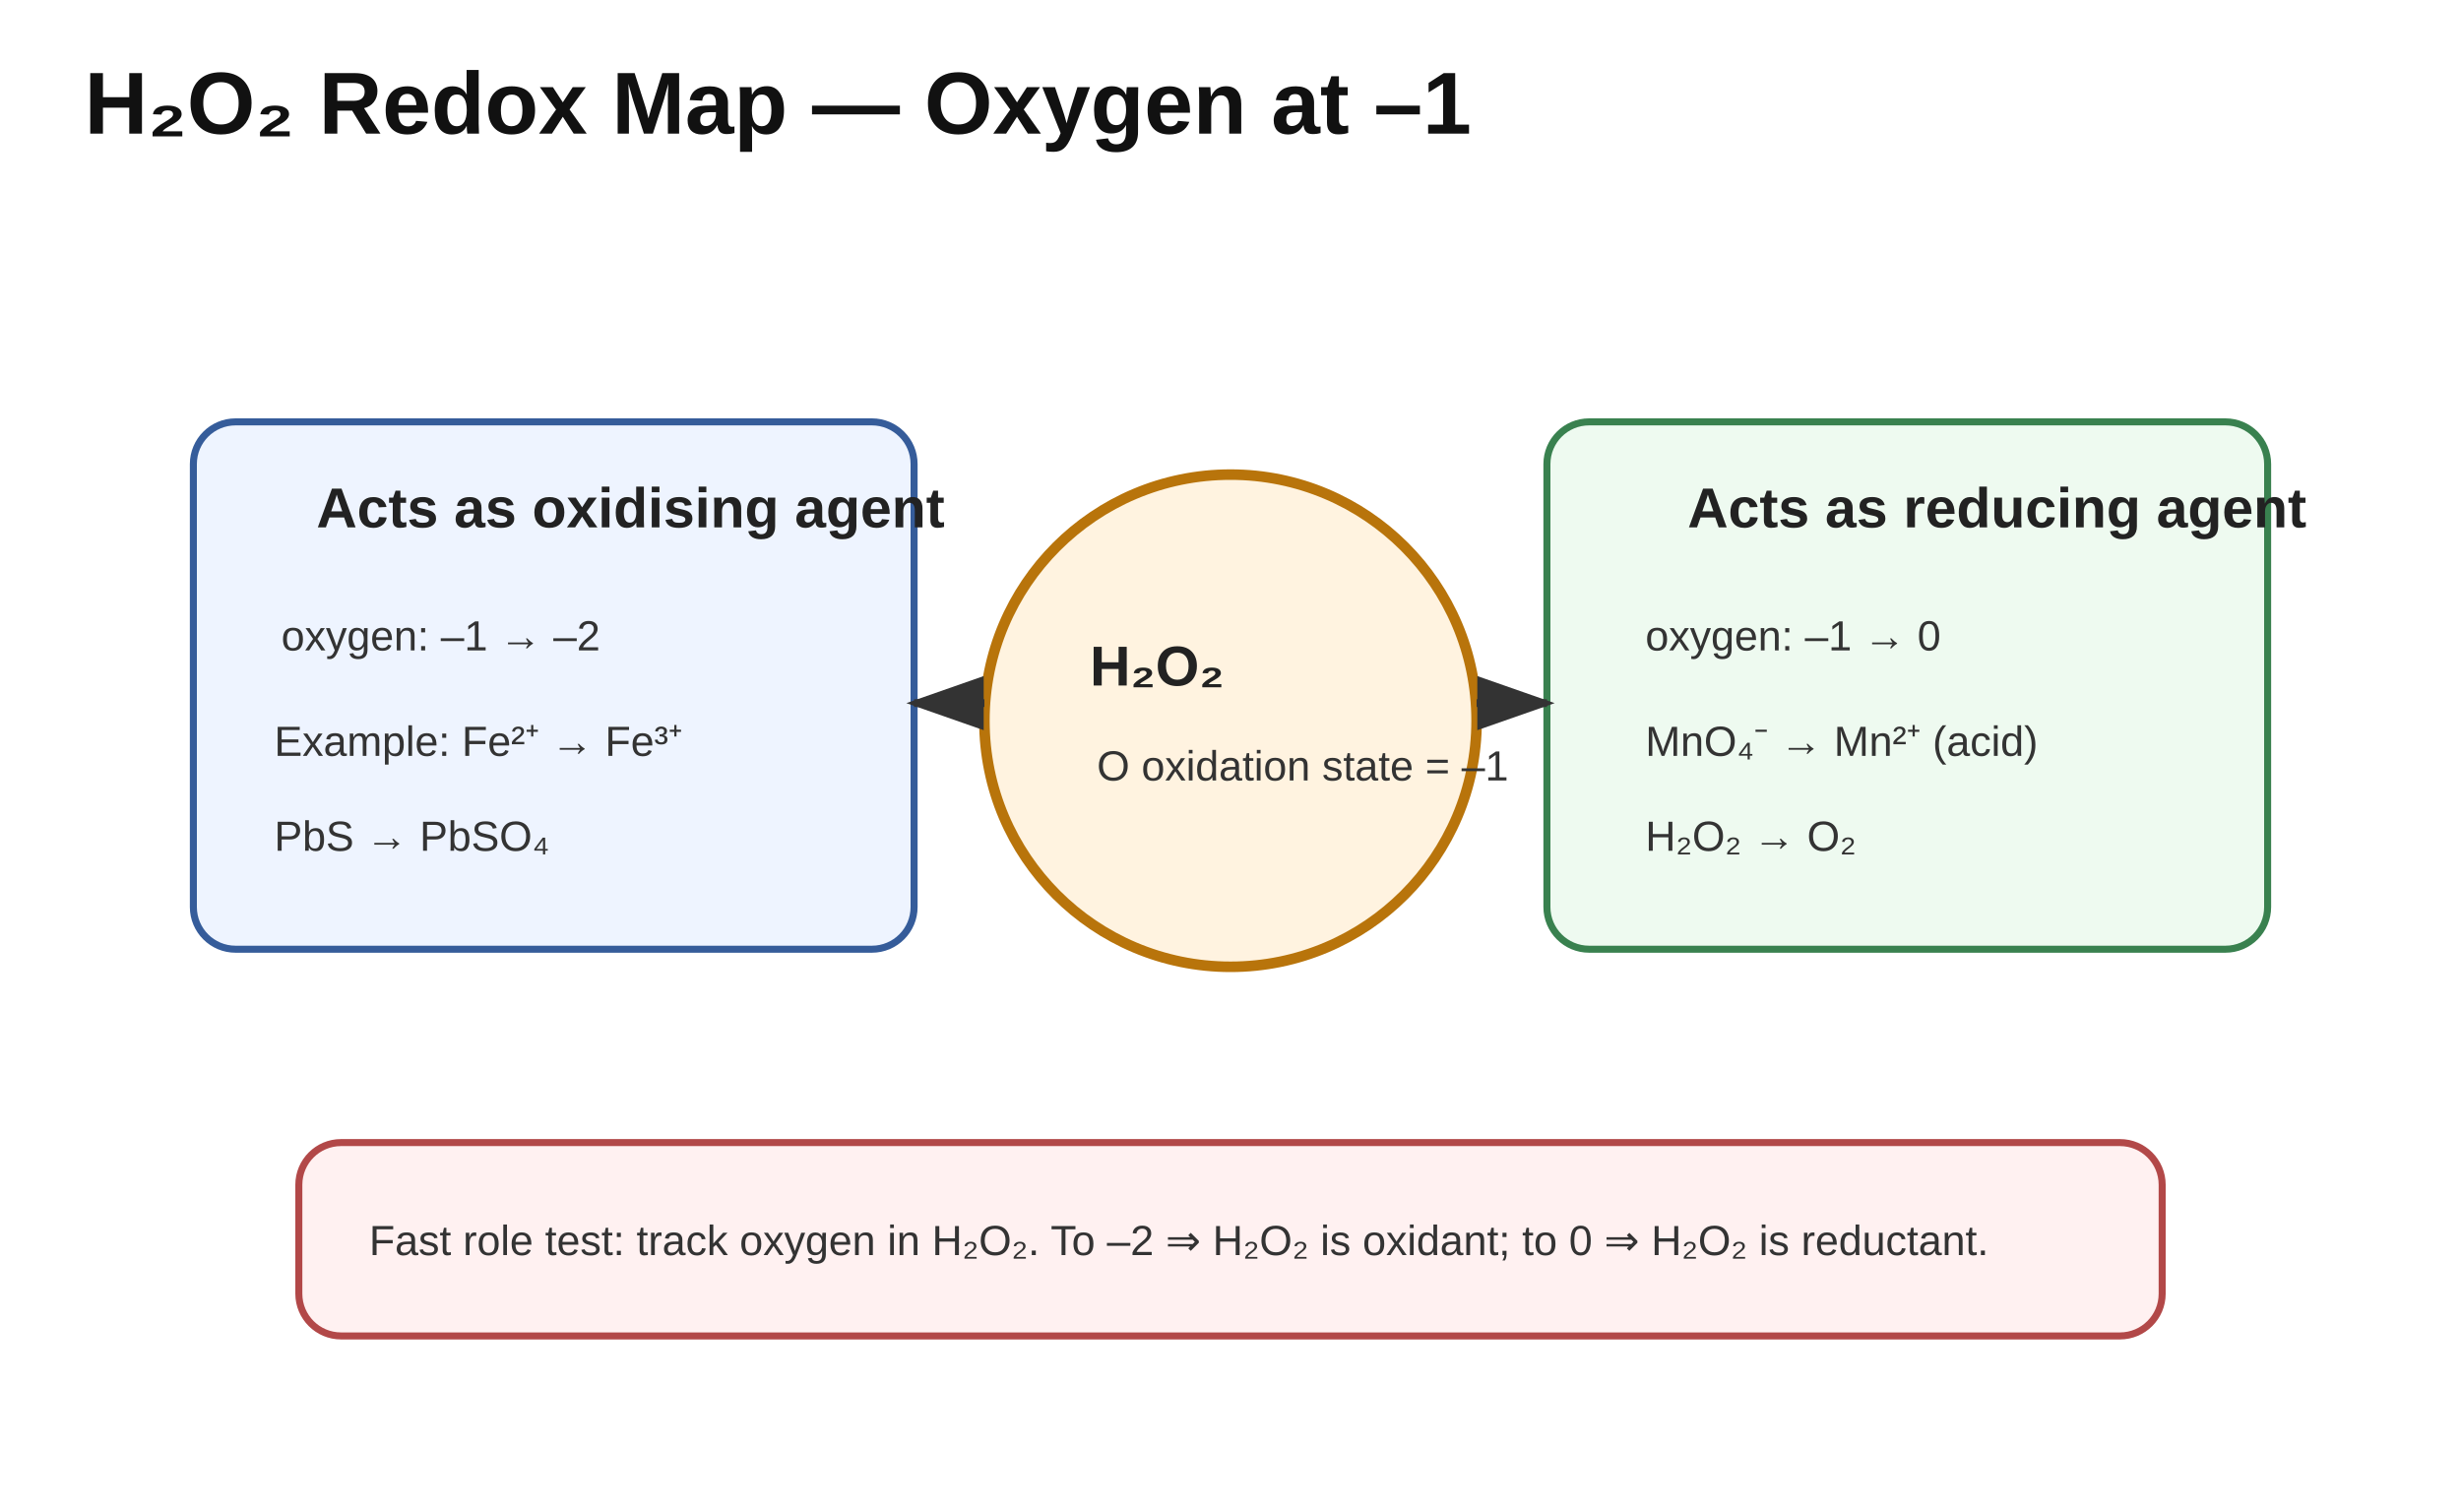
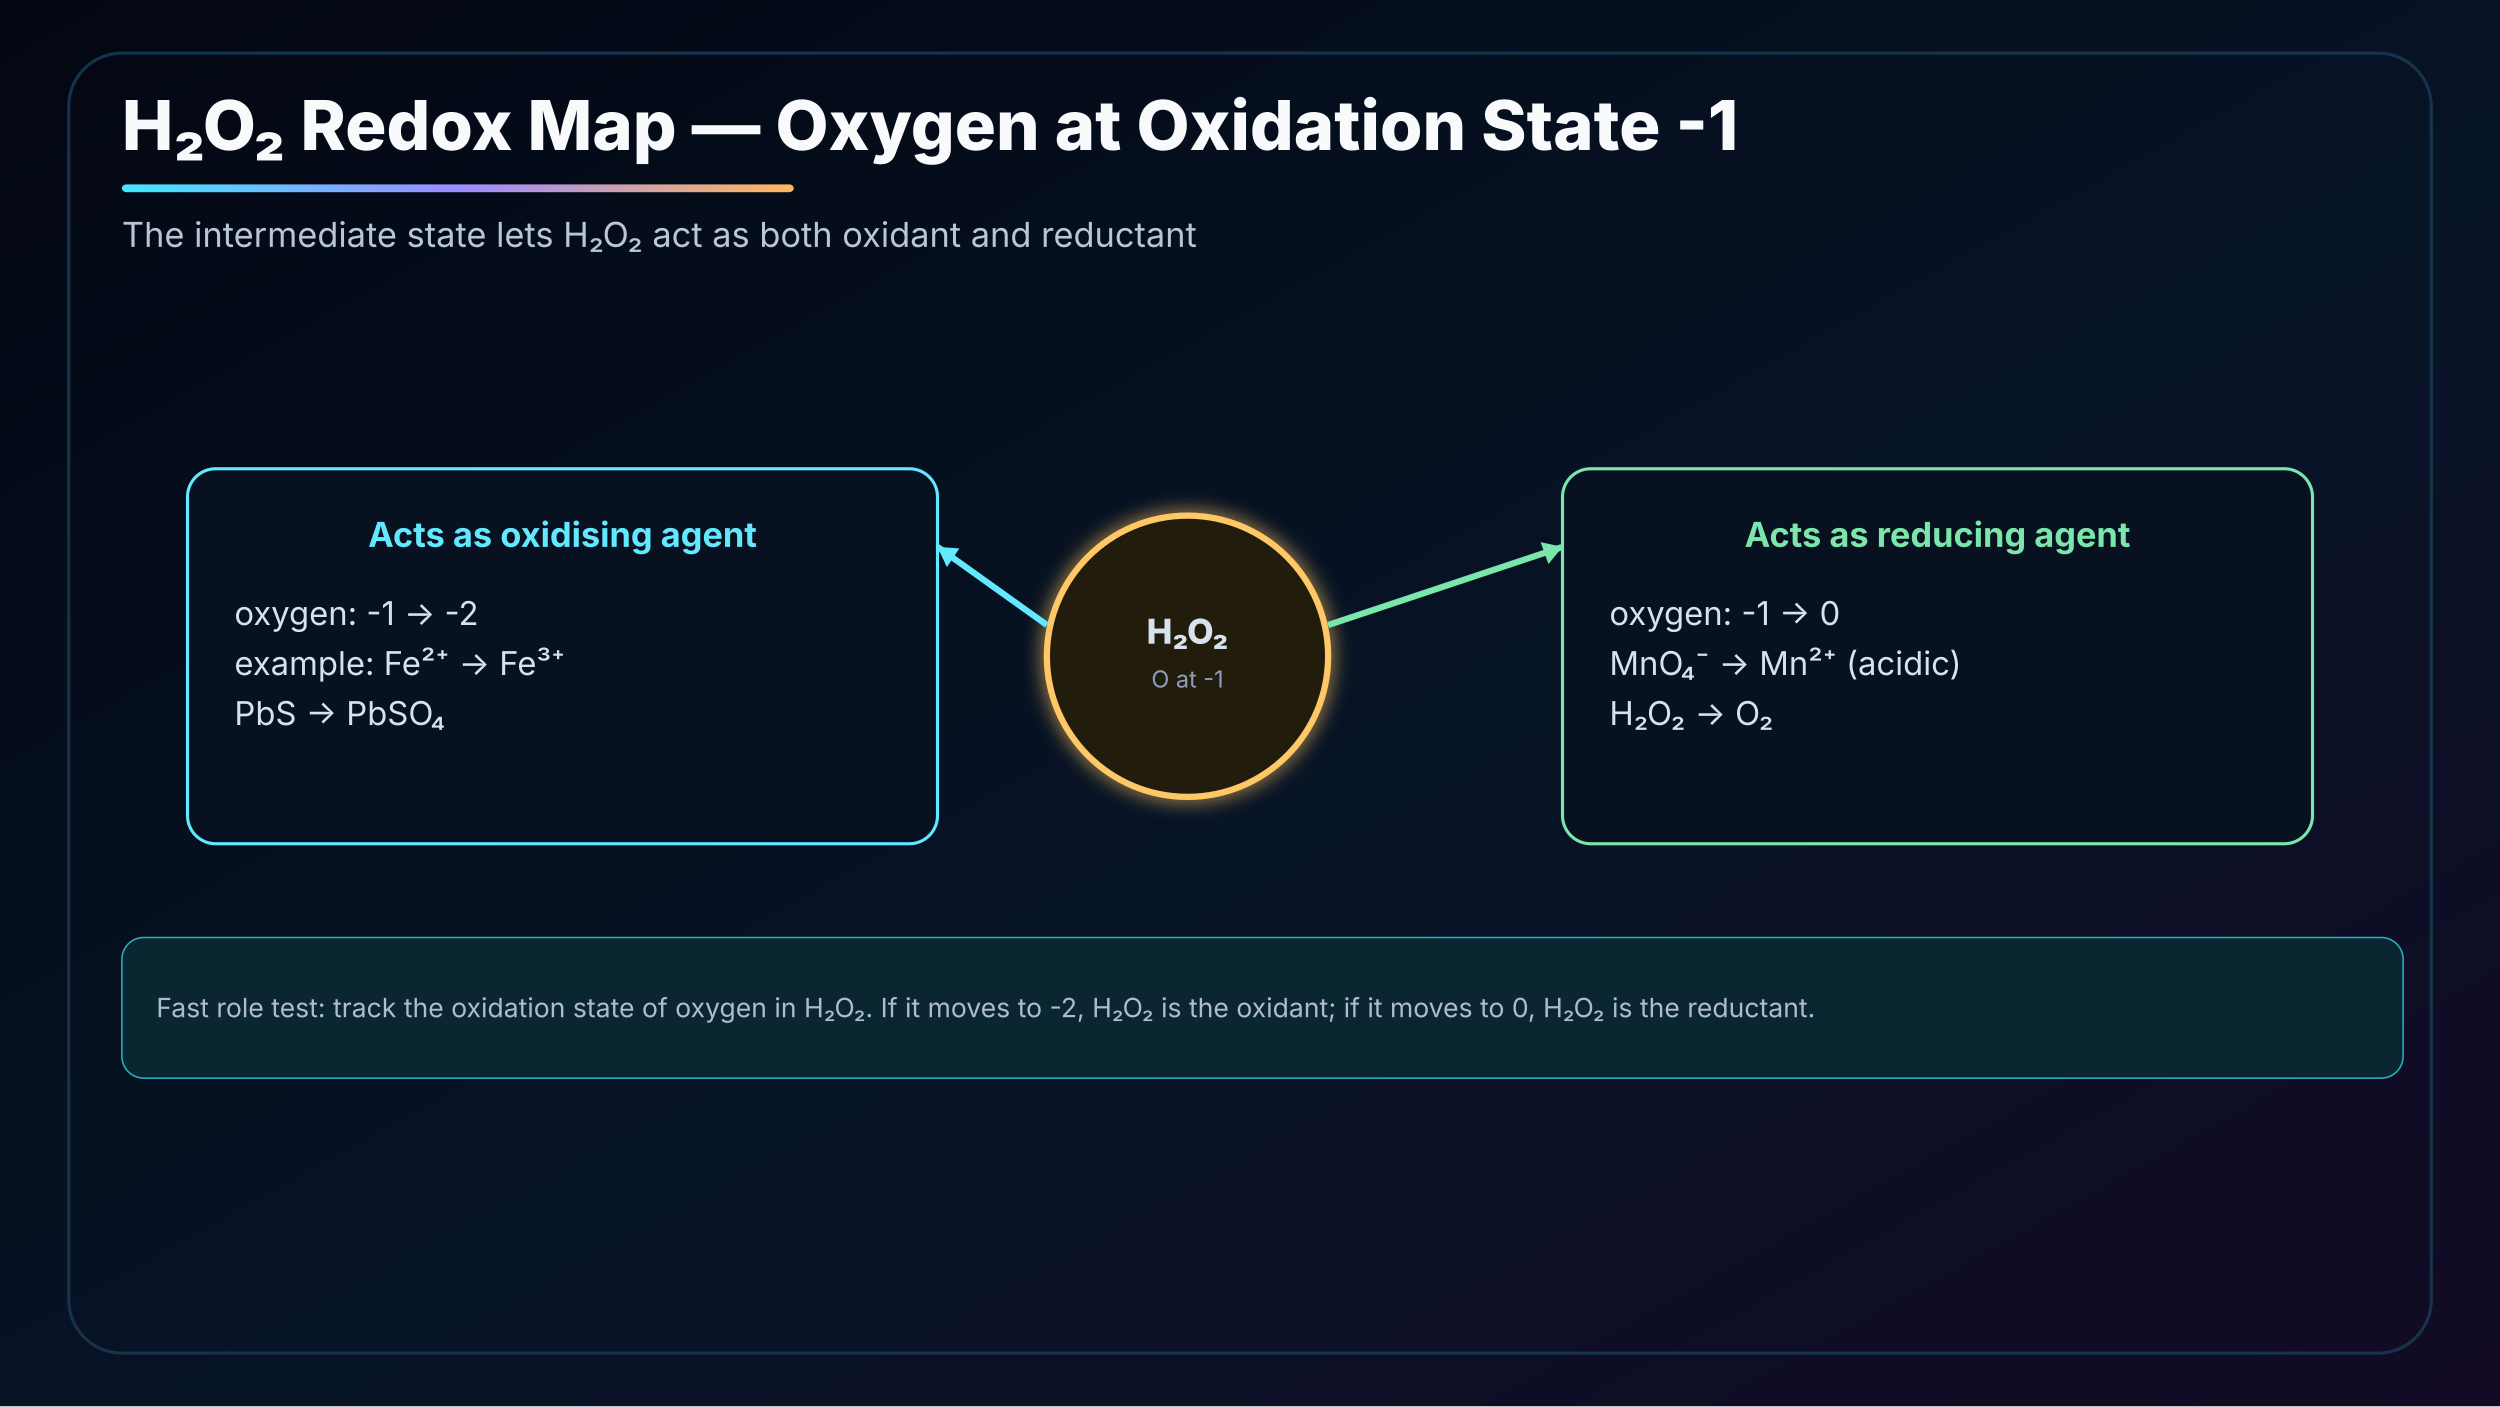
- <svg xmlns="http://www.w3.org/2000/svg" width="700" height="430" viewBox="0 0 700 430">
-   <style>
- .title{font:700 25px Arial,sans-serif;fill:#111} .subtitle{font:600 16px Arial,sans-serif;fill:#222}
- .label{font:14px Arial,sans-serif;fill:#222} .small{font:12px Arial,sans-serif;fill:#333} .tiny{font:11px Arial,sans-serif;fill:#444}
- .box{fill:#f6f8fb;stroke:#30445f;stroke-width:2;rx:12;ry:12}
- .blue{fill:#eef4ff;stroke:#355c9a;stroke-width:2;rx:12;ry:12}
- .green{fill:#eefaf0;stroke:#39814f;stroke-width:2;rx:12;ry:12}
- .orange{fill:#fef6ea;stroke:#b8740b;stroke-width:2;rx:12;ry:12}
- .red{fill:#fff1f1;stroke:#b24848;stroke-width:2;rx:12;ry:12}
- .arrow{stroke:#333;stroke-width:2.2;fill:none;marker-end:url(#a)}
- .bond{stroke:#222;stroke-width:3;fill:none} .dash{stroke:#596b7d;stroke-width:2;fill:none;stroke-dasharray:5 5}
- .hbond{stroke:#2e6da4;stroke-width:2.3;fill:none;stroke-dasharray:4 5}
- </style>
+ <svg xmlns="http://www.w3.org/2000/svg" width="1600" height="900" viewBox="0 0 1600 900">
  <defs>
-     <marker id="a" markerWidth="10" markerHeight="7" refX="9" refY="3.5" orient="auto">
-       <polygon points="0 0,10 3.5,0 7" fill="#333" />
-     </marker>
+     <linearGradient id="bg" x1="0" y1="0" x2="1" y2="1">
+       <stop stop-color="#030712" />
+       <stop offset="0.55" stop-color="#071426" />
+       <stop offset="1" stop-color="#120a24" />
+     </linearGradient>
+     <linearGradient id="accent" x1="0" y1="0" x2="1" y2="0">
+       <stop stop-color="#43e6ff" />
+       <stop offset="0.5" stop-color="#9b8cff" />
+       <stop offset="1" stop-color="#ffb65c" />
+     </linearGradient>
+     <filter id="glow">
+       <feGaussianBlur stdDeviation="6" result="b" />
+       <feMerge>
+         <feMergeNode in="b" />
+         <feMergeNode in="SourceGraphic" />
+       </feMerge>
+     </filter>
+     <style>
+     .title{font:800 44px Inter,Arial,sans-serif;fill:#f8fafc} .sub{font:400 22px Inter,Arial,sans-serif;fill:#b9c6d8}
+     .h{font:750 26px Inter,Arial,sans-serif;fill:#69e7ff} .t{font:400 21px Inter,Arial,sans-serif;fill:#d8e1ee}
+     .small{font:400 17px Inter,Arial,sans-serif;fill:#aebbd0} .tiny{font:400 15px Inter,Arial,sans-serif;fill:#8ba0b8}
+     .gold{fill:#ffc866} .violet{fill:#b9a2ff} .cyan{fill:#62e8ff} .coral{fill:#ff9c7a} .green{fill:#7be6ab}
+     .panel{fill:#07111f;stroke:#284563;stroke-width:2} .panel2{fill:#0d1023;stroke:#5f4a88;stroke-width:2}
+     .line{stroke:#63e6ff;stroke-width:4;fill:none} .dash{stroke:#b69cff;stroke-width:4;stroke-dasharray:12 10;fill:none}
+     .bond{stroke:#e8f1fb;stroke-width:5} .thin{stroke:#6f829a;stroke-width:2;fill:none}
+   </style>
  </defs>
-   <text x="24" y="38" class="title">H₂O₂ Redox Map — Oxygen at –1</text>
-   <circle cx="350" cy="205" r="70" fill="#fff3e0" stroke="#b8740b" stroke-width="3" />
-   <text x="310" y="195" class="subtitle">H₂O₂</text>
-   <text x="312" y="222" class="small">O oxidation state = –1</text>
-   <rect x="55" y="120" width="205" height="150" class="blue" />
-   <text x="90" y="150" class="subtitle">Acts as oxidising agent</text>
-   <text x="80" y="185" class="small">oxygen: –1 → –2</text>
-   <text x="78" y="215" class="small">Example: Fe²⁺ → Fe³⁺</text>
-   <text x="78" y="242" class="small">PbS → PbSO₄</text>
-   <rect x="440" y="120" width="205" height="150" class="green" />
-   <text x="480" y="150" class="subtitle">Acts as reducing agent</text>
-   <text x="468" y="185" class="small">oxygen: –1 → 0</text>
-   <text x="468" y="215" class="small">MnO₄⁻ → Mn²⁺ (acid)</text>
-   <text x="468" y="242" class="small">H₂O₂ → O₂</text>
-   <line x1="280" y1="200" x2="260" y2="200" class="arrow" />
-   <line x1="420" y1="200" x2="440" y2="200" class="arrow" />
-   <rect x="85" y="325" width="530" height="55" class="red" />
-   <text x="105" y="357" class="small">Fast role test: track oxygen in H₂O₂. To –2 ⇒ H₂O₂ is oxidant; to 0 ⇒ H₂O₂ is reductant.</text>
+   <rect width="1600" height="900" fill="url(#bg)" />
+   <rect x="44" y="34" width="1512" height="832" rx="34" fill="none" stroke="#17324d" stroke-width="2" />
+   <text x="78" y="96" class="title">H₂O₂ Redox Map — Oxygen at Oxidation State -1</text>
+   <rect x="78" y="118" width="430" height="5" rx="3" fill="url(#accent)" />
+   <text x="78" y="158" class="sub">The intermediate state lets H₂O₂ act as both oxidant and reductant</text>
+   <circle cx="760" cy="420" r="90" fill="#241c0e" stroke="#ffc866" stroke-width="4" filter="url(#glow)" />
+   <text x="760" y="412" class="t" text-anchor="middle" style="font-weight:800;font-size:22px">H₂O₂</text>
+   <text x="760" y="440" class="tiny" text-anchor="middle">O at -1</text>
+   <rect x="120" y="300" width="480" height="240" rx="18" fill="#07111f" stroke="#62e8ff" stroke-width="2" />
+   <text x="360" y="350" class="h" text-anchor="middle" style="fill:#62e8ff;font-size:22px">Acts as oxidising agent</text>
+   <text x="150" y="400" class="t">oxygen: -1 → -2</text>
+   <text x="150" y="432" class="t">example: Fe²⁺ → Fe³⁺</text>
+   <text x="150" y="464" class="t">PbS → PbSO₄</text>
+   <rect x="1000" y="300" width="480" height="240" rx="18" fill="#07111f" stroke="#7be6ab" stroke-width="2" />
+   <text x="1240" y="350" class="h" text-anchor="middle" style="fill:#7be6ab;font-size:22px">Acts as reducing agent</text>
+   <text x="1030" y="400" class="t">oxygen: -1 → 0</text>
+   <text x="1030" y="432" class="t">MnO₄⁻ → Mn²⁺ (acidic)</text>
+   <text x="1030" y="464" class="t">H₂O₂ → O₂</text>
+   <line x1="670" y1="400" x2="600" y2="350" stroke="#62e8ff" stroke-width="4" />
+   <path d="M 600 350 L 614 351 L 606 363 Z" fill="#62e8ff" />
+   <line x1="850" y1="400" x2="1000" y2="350" stroke="#7be6ab" stroke-width="4" />
+   <path d="M 1000 350 L 991 361 L 986 347 Z" fill="#7be6ab" />
+   <rect x="78" y="600" width="1460" height="90" rx="14" fill="#0a2630" stroke="#2aaec0" />
+   <text x="100" y="651.0" class="small">Fast role test: track the oxidation state of oxygen in H₂O₂. If it moves to -2, H₂O₂ is the oxidant; if it moves to 0, H₂O₂ is the reductant.</text>
</svg>
